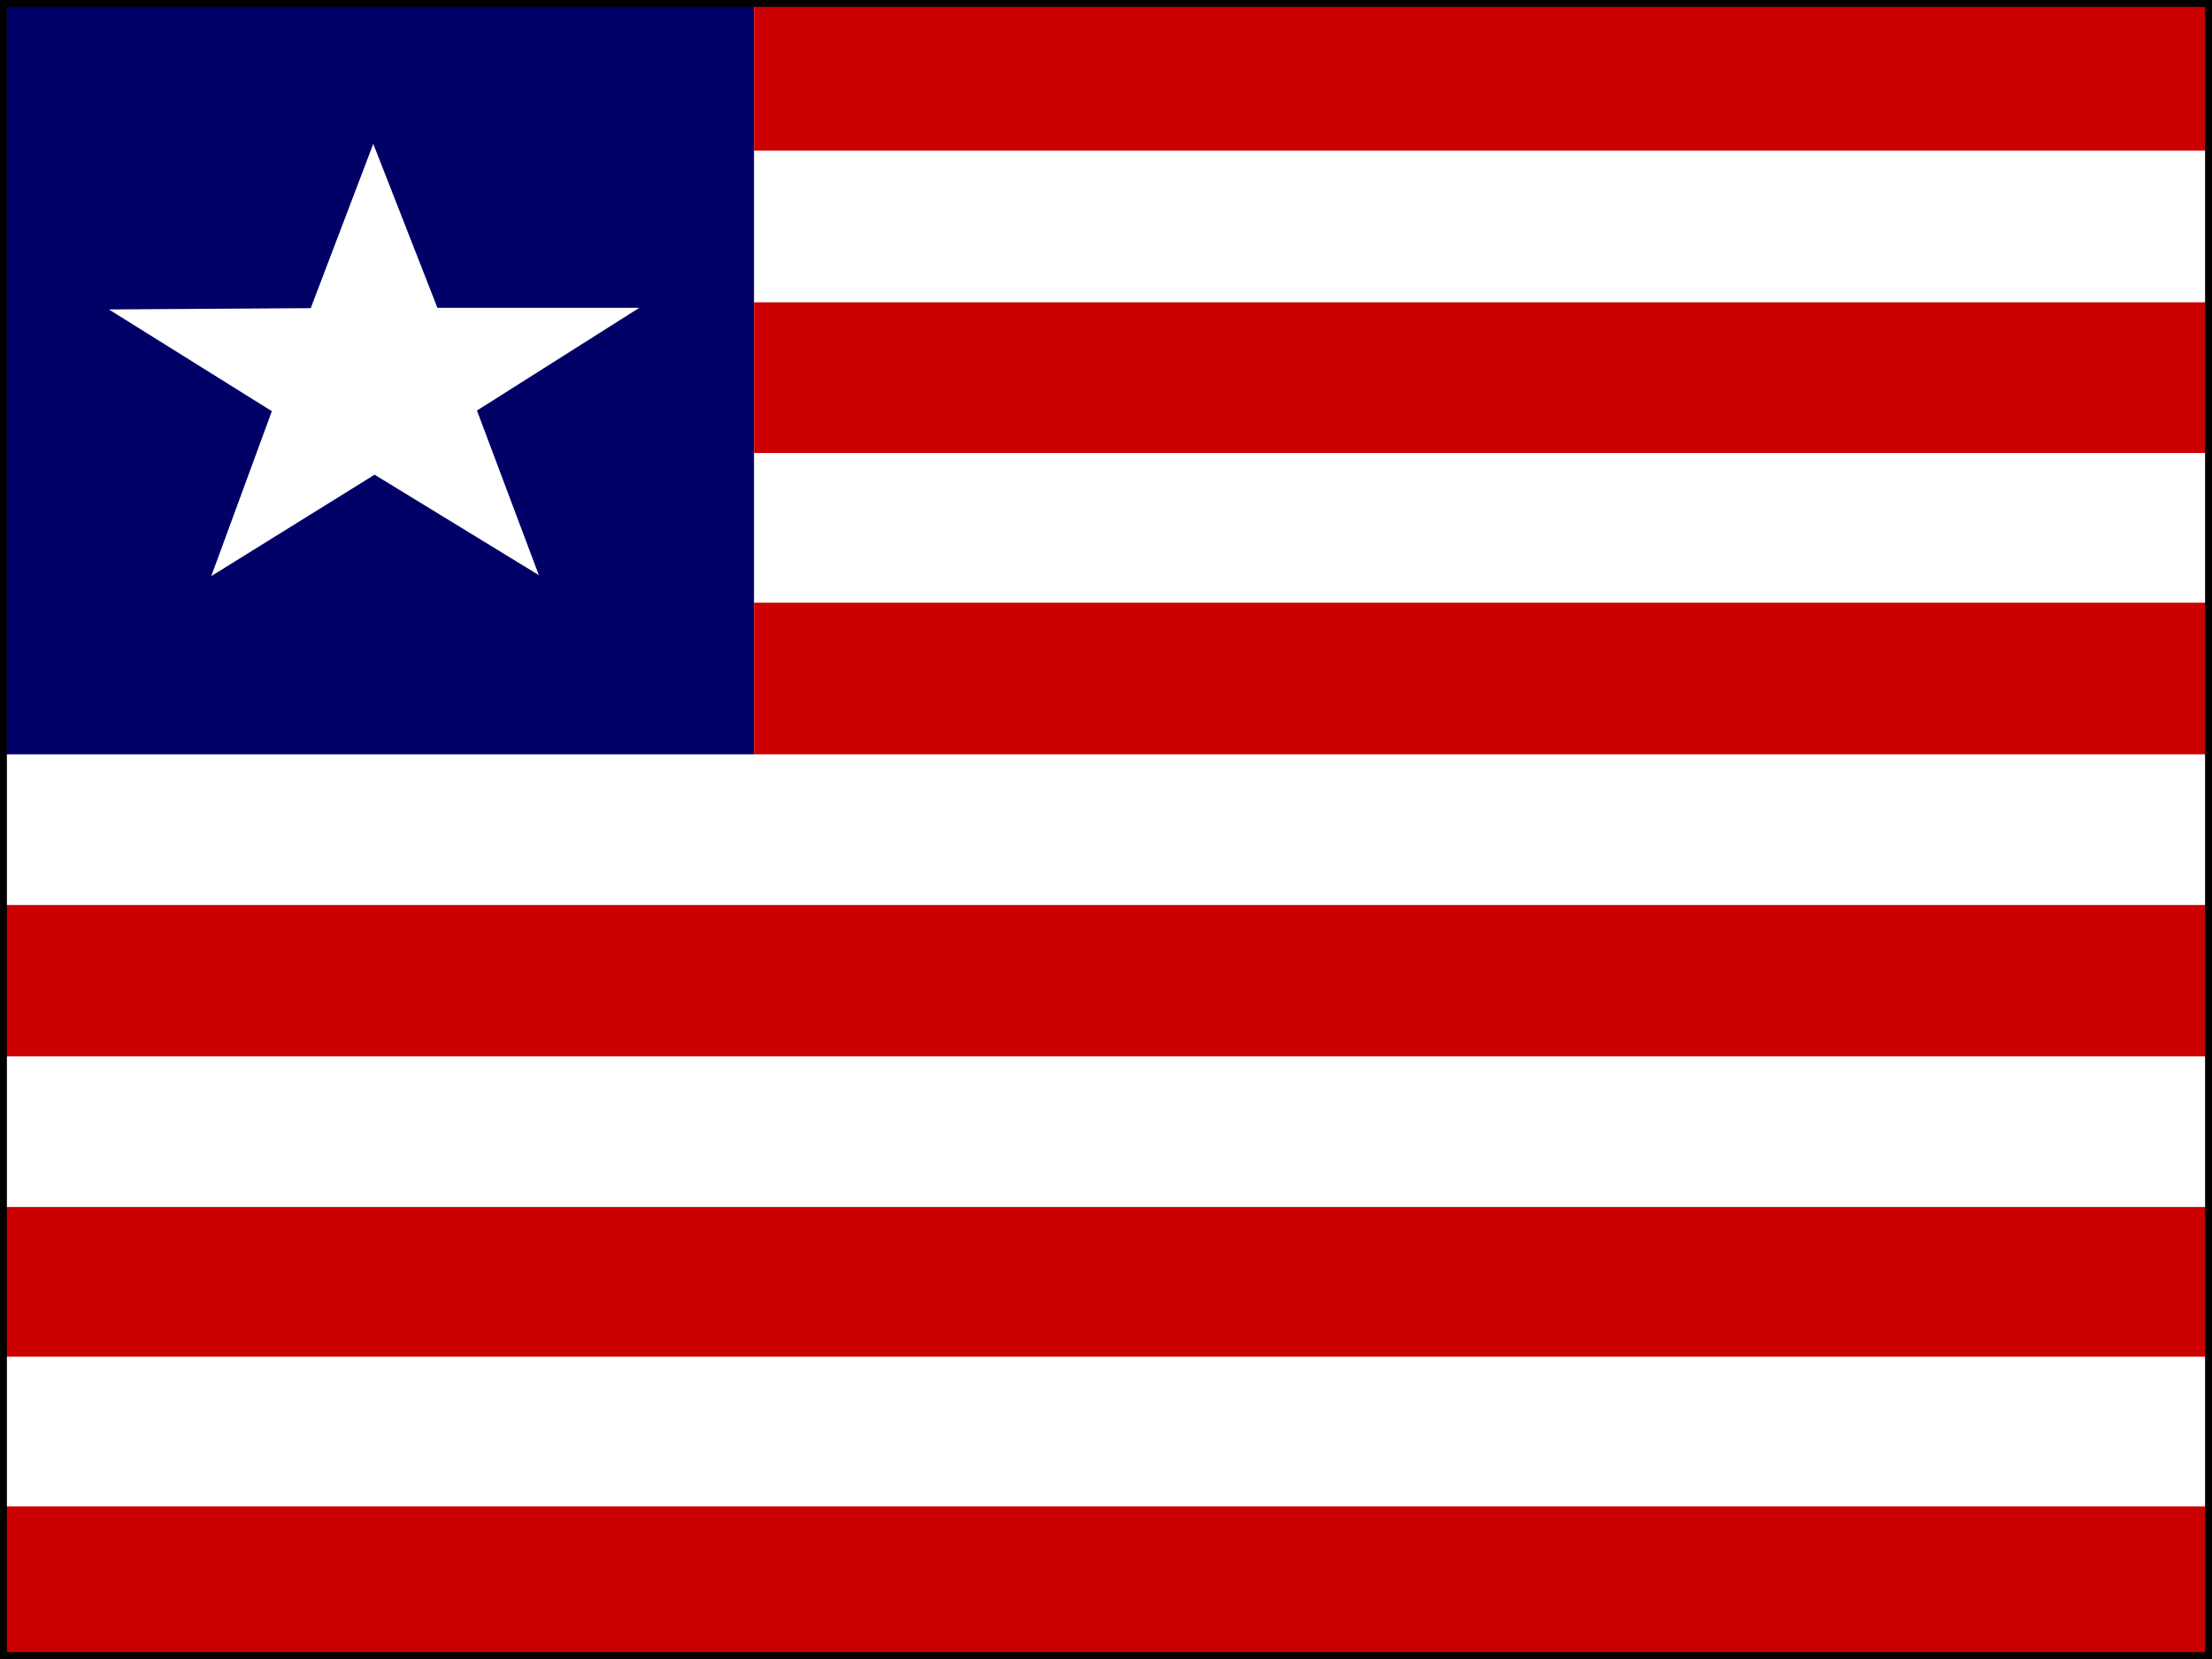
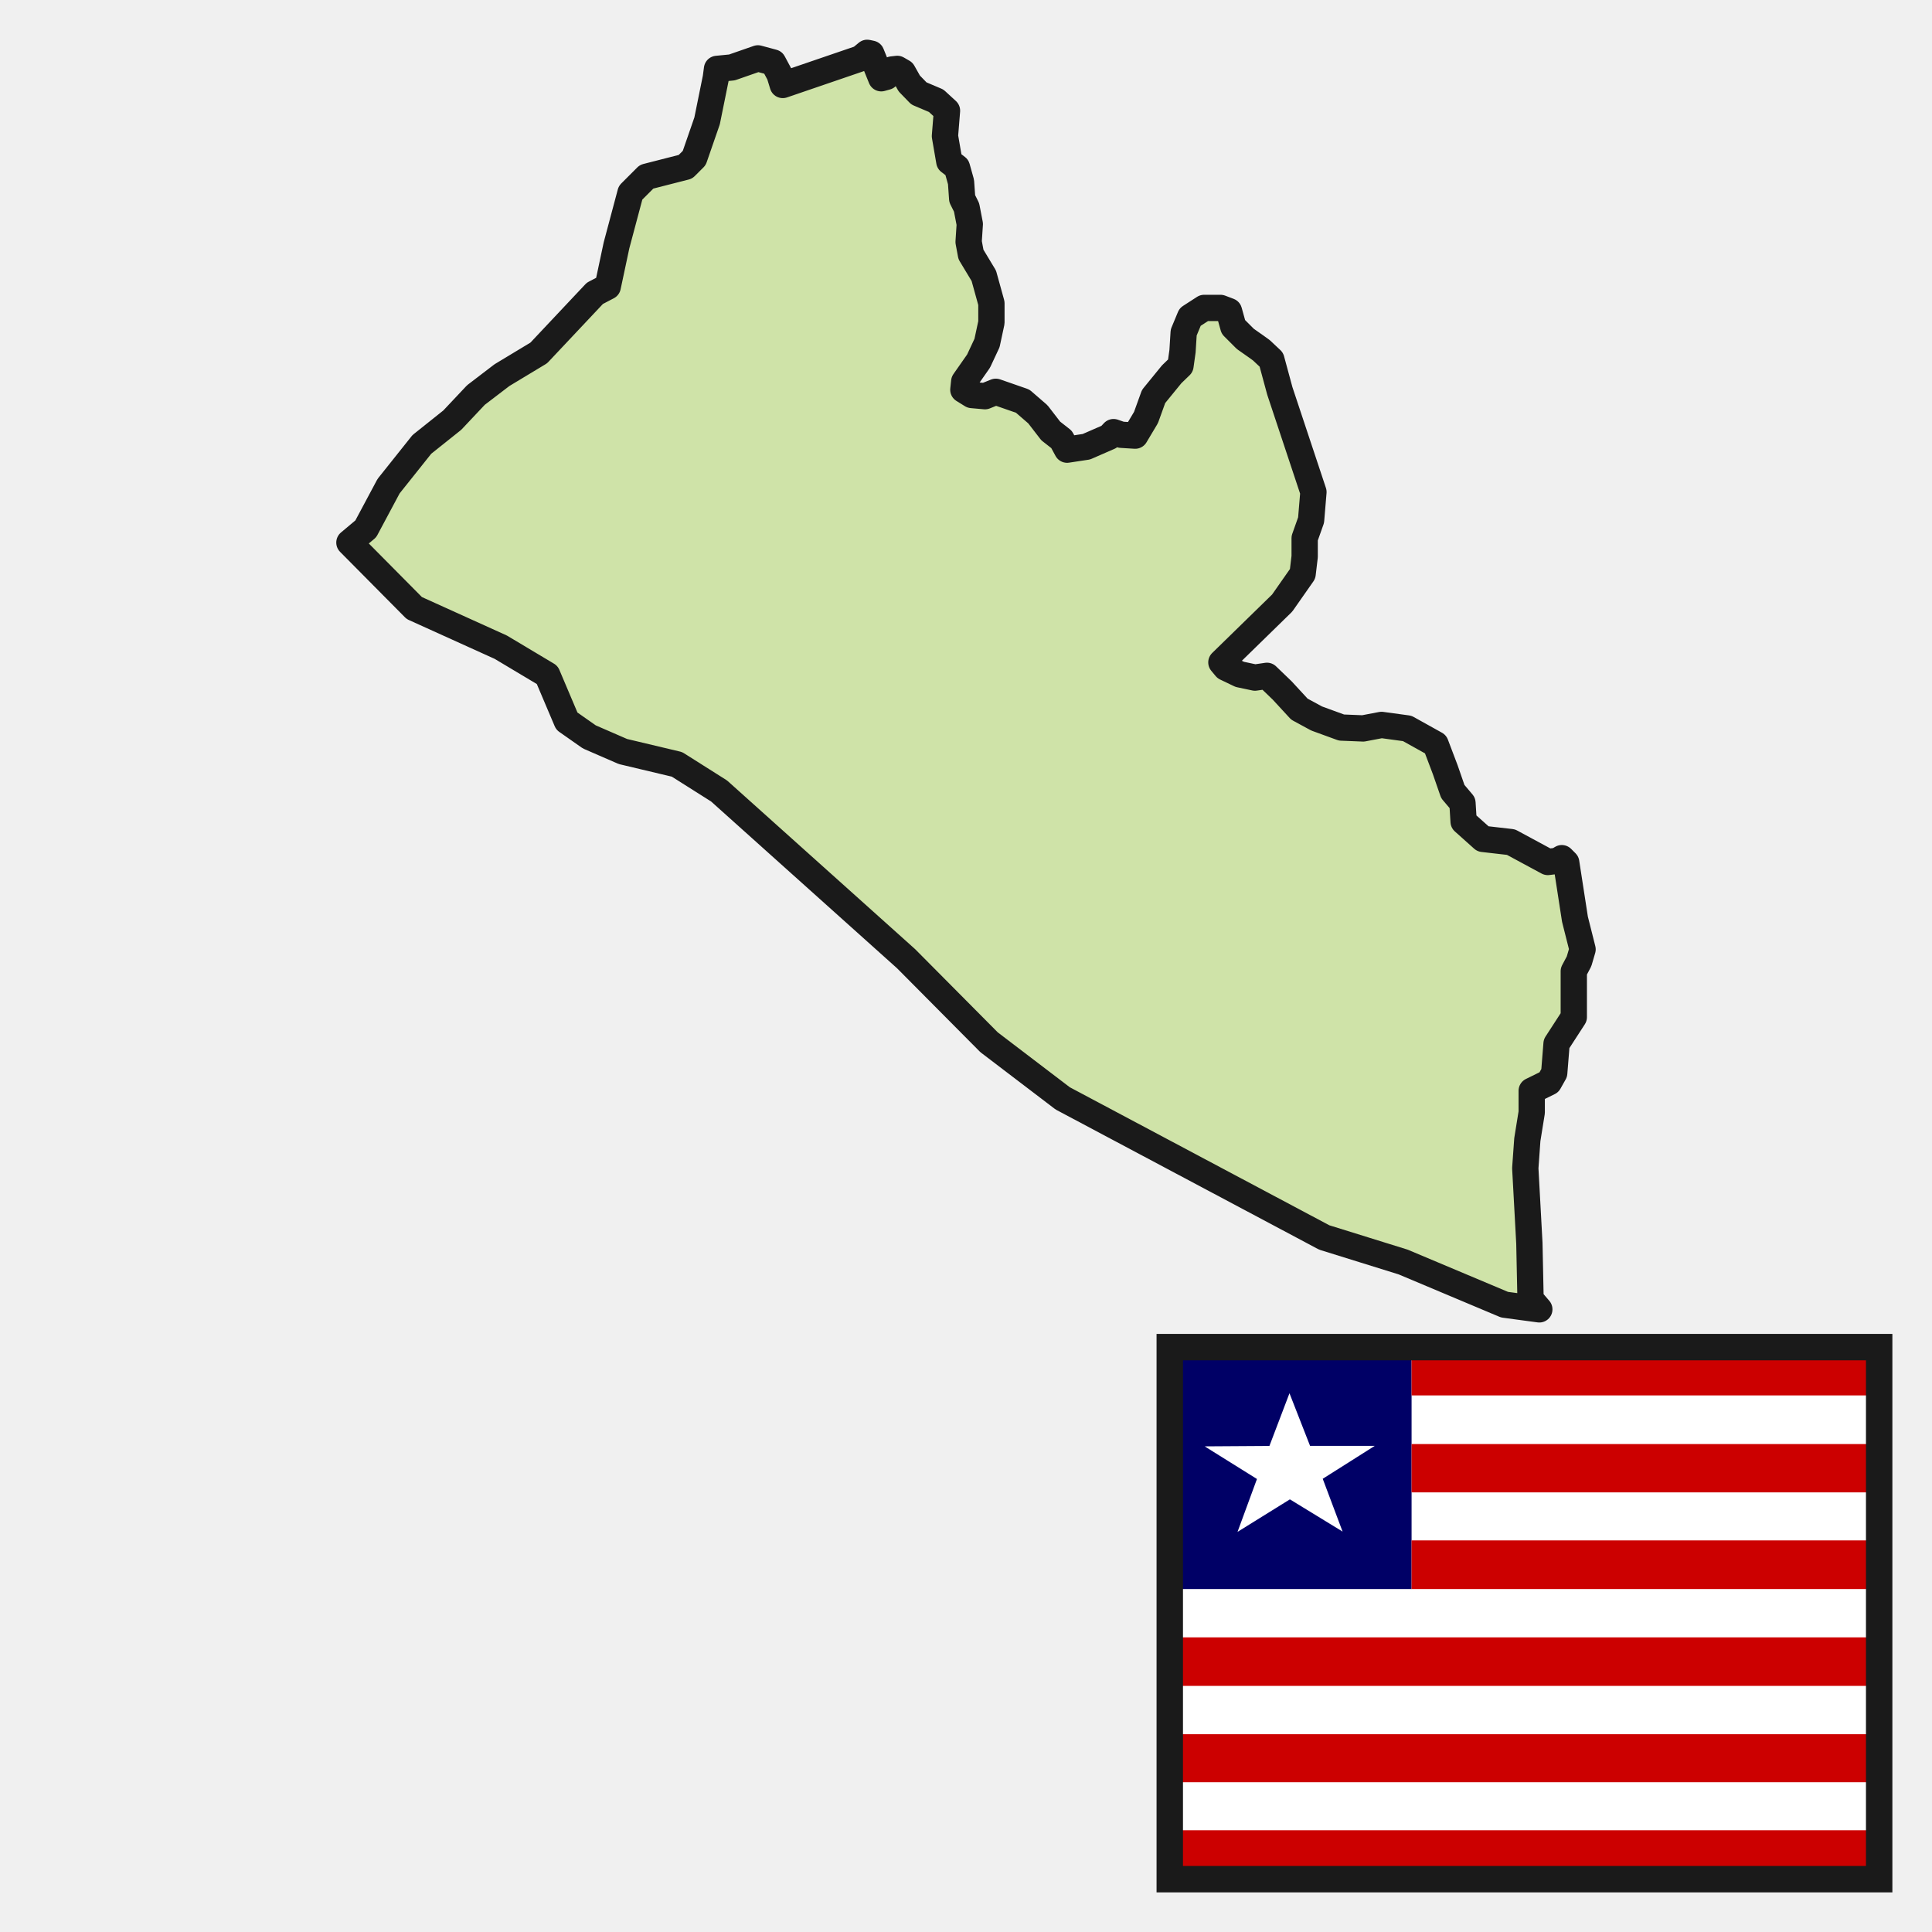
- <svg xmlns="http://www.w3.org/2000/svg" id="flag-icons-lr" viewBox="0 0 640 480" data-copyright="© 2026 Sensory App House">
-   <defs>
-     <clipPath id="lr-a">
-       <path fill-opacity=".7" d="M0 0h682.7v512H0z" />
-     </clipPath>
-   </defs>
-   <g fill-rule="evenodd" clip-path="url(#lr-a)" transform="scale(.9375)">
-     <path fill="#fff" d="M0 0h767.9v512H0z" />
-     <path fill="#006" d="M0 0h232.7v232.8H0z" />
-     <path fill="#c00" d="M0 464.9h767.9V512H0z" />
-     <path fill="#c00" d="M0 465.4h767.9V512H0zm0-92.9h767.9v46.2H0zm0-93.2h766V326H0zM232.7 0h535.1v46.5H232.7zm0 186h535.1v46.8H232.7zm0-92.7h535.1v46.5H232.7z" />
-     <path fill="#fff" d="m166.3 177.5-50.7-31-50.4 31.3 18.7-50.9-50.3-31.4 62.3-.4 19.3-50.7L135 95h62.3l-50.1 31.7z" />
+ <svg xmlns="http://www.w3.org/2000/svg" viewBox="0 0 512 512">
+   <g transform="translate(57.75 -17.75) scale(0.7744)">
+     <path d="M 45.0 208.6 L 50.6 203.9 L 58.4 189.3 L 69.8 175.0 L 80.2 166.7 L 88.3 158.1 L 97.2 151.3 L 109.8 143.7 L 129.0 123.3 L 133.4 121.0 L 136.4 106.9 L 141.2 88.9 L 146.7 83.4 L 160.0 80.0 L 163.0 77.0 L 167.4 64.3 L 170.4 49.5 L 170.8 46.5 L 175.9 46.0 L 184.8 42.9 L 190.0 44.3 L 192.2 48.4 L 193.3 52.0 L 219.9 42.9 L 222.2 41.0 L 223.6 41.3 L 227.0 49.7 L 228.8 49.2 L 230.7 46.7 L 232.5 46.5 L 234.4 47.6 L 236.6 51.5 L 239.9 54.9 L 245.8 57.4 L 249.5 60.8 L 248.8 69.5 L 250.3 78.2 L 252.9 80.2 L 254.3 85.2 L 254.7 90.9 L 256.2 93.9 L 257.3 99.6 L 256.9 105.7 L 257.7 110.0 L 262.1 117.3 L 264.7 126.7 L 264.7 133.3 L 263.2 140.3 L 260.3 146.5 L 255.4 153.5 L 255.1 156.3 L 258.0 158.1 L 262.5 158.5 L 266.2 157.0 L 275.4 160.2 L 280.6 164.7 L 285.0 170.4 L 288.7 173.3 L 290.6 176.8 L 297.2 175.8 L 305.0 172.4 L 306.5 170.8 L 309.1 171.7 L 313.9 172.0 L 317.6 165.8 L 320.2 158.6 L 326.4 151.0 L 329.4 148.1 L 330.1 143.1 L 330.5 136.7 L 332.7 131.4 L 337.5 128.3 L 343.1 128.3 L 346.0 129.4 L 347.5 134.8 L 351.6 138.9 L 355.3 141.5 L 357.1 142.8 L 360.5 146.0 L 363.4 156.7 L 374.9 191.3 L 374.1 200.9 L 371.9 207.1 L 371.9 213.4 L 371.2 219.3 L 364.2 229.3 L 343.4 249.6 L 344.9 251.4 L 349.7 253.7 L 354.9 254.8 L 359.0 254.2 L 364.2 259.2 L 370.1 265.6 L 376.0 268.8 L 384.5 271.9 L 391.9 272.2 L 398.2 271.0 L 407.0 272.2 L 416.7 277.6 L 420.0 286.3 L 422.6 293.8 L 425.9 297.7 L 426.3 304.1 L 432.9 310.0 L 442.5 311.1 L 455.1 317.9 L 458.4 317.5 L 459.9 316.6 L 461.4 318.1 L 464.4 337.5 L 467.0 347.8 L 465.8 351.9 L 464.0 355.3 L 464.0 371.0 L 458.1 380.1 L 457.3 390.1 L 455.5 393.3 L 449.6 396.2 L 449.6 403.6 L 448.1 412.9 L 447.4 422.7 L 448.8 448.4 L 449.2 467.5 L 452.2 471.0 L 440.3 469.4 L 405.6 454.8 L 378.6 446.4 L 289.1 398.8 L 263.9 379.6 L 235.5 351.0 L 171.5 293.6 L 157.1 284.5 L 138.6 280.1 L 127.1 275.1 L 119.4 269.7 L 112.7 253.9 L 96.8 244.4 L 67.2 231.0 L 45.0 208.6 Z" fill="#cfe3a8" stroke="#1a1a1a" stroke-width="9" stroke-linejoin="round" fill-rule="evenodd" />
  </g>
-   <rect x="1" y="1" width="638" height="478" fill="none" stroke="#000000" stroke-width="2" />
+   <rect x="310" y="357" width="188" height="141" fill="#ffffff" />
+   <g transform="translate(310 357) scale(0.29375)">
+     <defs>
+       <clipPath id="lr-a">
+         <path fill-opacity=".7" d="M0 0h682.7v512H0z" />
+       </clipPath>
+     </defs>
+     <g fill-rule="evenodd" clip-path="url(#lr-a)" transform="scale(.9375)">
+       <path fill="#fff" d="M0 0h767.9v512H0z" />
+       <path fill="#006" d="M0 0h232.7v232.8H0z" />
+       <path fill="#c00" d="M0 464.9h767.9V512H0z" />
+       <path fill="#c00" d="M0 465.4h767.9V512H0zm0-92.9h767.9v46.2H0zm0-93.2h766V326H0zM232.7 0h535.1v46.5H232.7zm0 186h535.1v46.8H232.7zm0-92.7h535.1v46.5H232.7z" />
+       <path fill="#fff" d="m166.3 177.5-50.7-31-50.4 31.3 18.7-50.9-50.3-31.4 62.3-.4 19.3-50.7L135 95h62.3l-50.1 31.7z" />
+     </g>
+     <rect x="1" y="1" width="638" height="478" fill="none" stroke="#000000" stroke-width="2" />
+   </g>
+   <rect x="310" y="357" width="188" height="141" fill="none" stroke="#1a1a1a" stroke-width="7" />
</svg>
